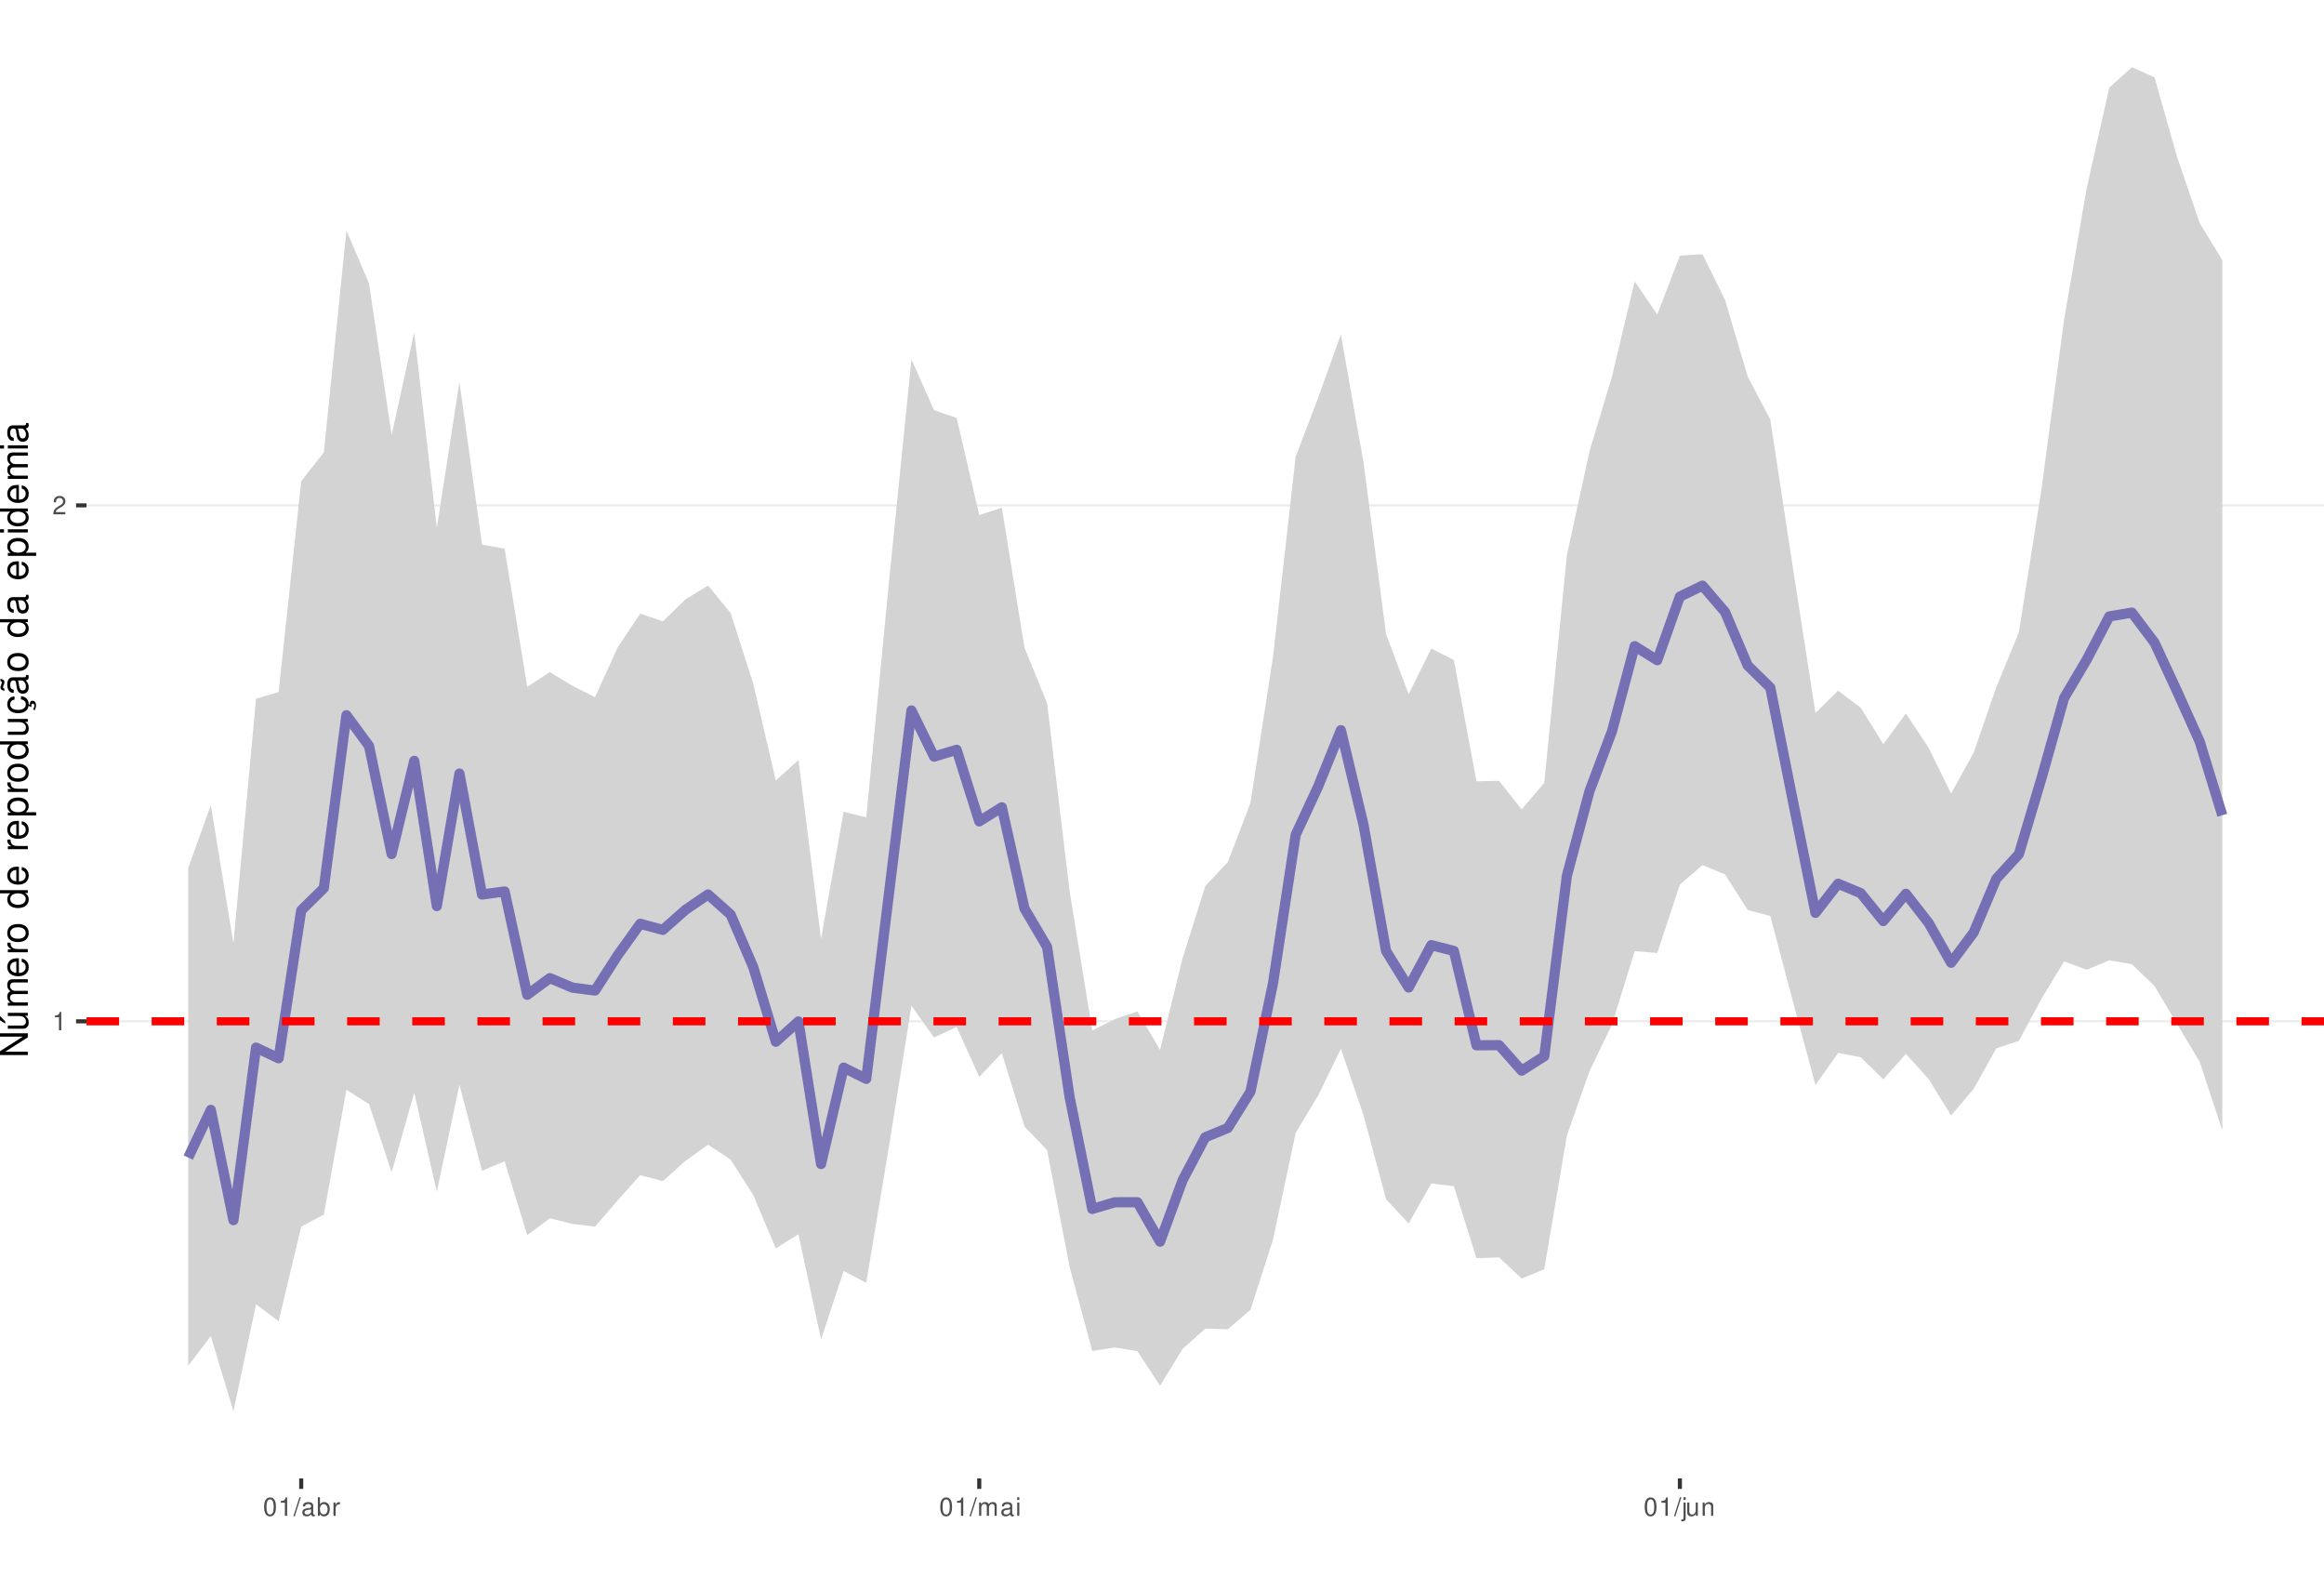
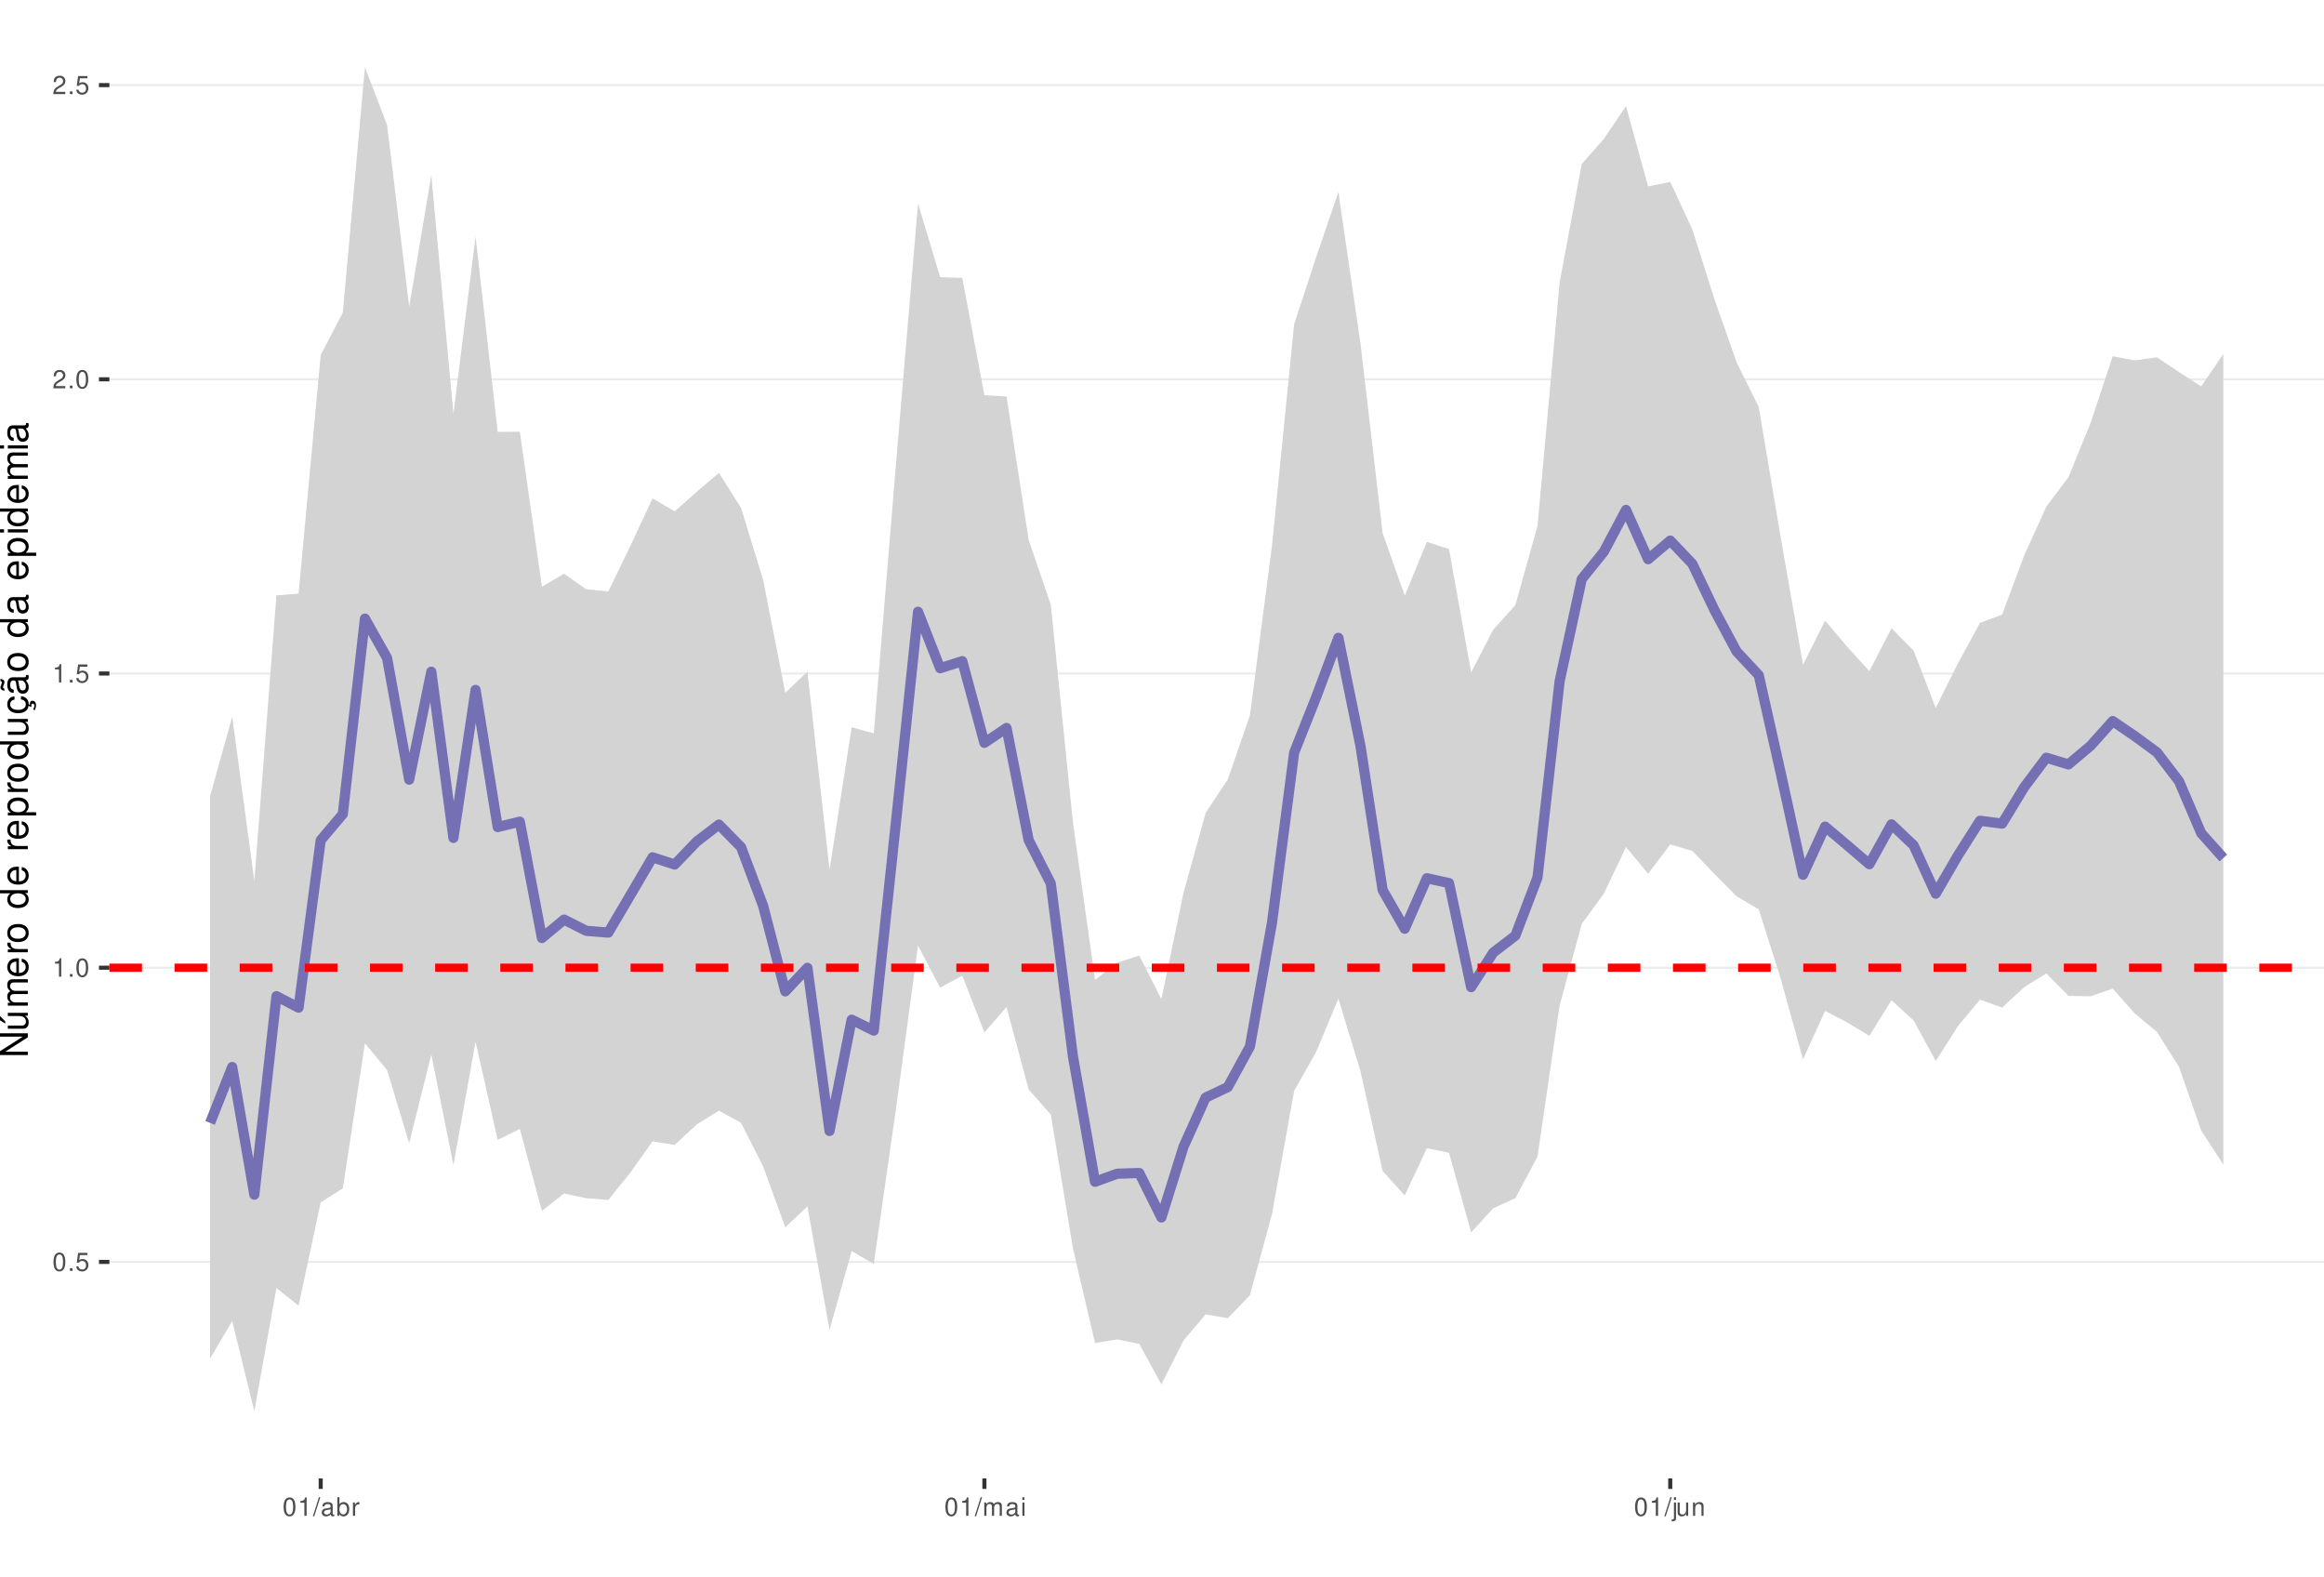
<svg xmlns="http://www.w3.org/2000/svg" xmlns:xlink="http://www.w3.org/1999/xlink" width="609pt" height="413pt" viewBox="0 0 609 413" version="1.1">
  <defs>
    <g>
      <symbol overflow="visible" id="glyph0-0">
        <path style="stroke:none;" d="" />
      </symbol>
      <symbol overflow="visible" id="glyph0-1">
+         <path style="stroke:none;" d="M 1.828 -4.812 C 1.391 -4.812 0.984 -4.609 0.75 -4.281 C 0.438 -3.859 0.281 -3.219 0.281 -2.328 C 0.281 -0.703 0.812 0.156 1.828 0.156 C 2.828 0.156 3.375 -0.703 3.375 -2.297 C 3.375 -3.219 3.234 -3.844 2.922 -4.281 C 2.672 -4.625 2.281 -4.812 1.828 -4.812 Z M 1.828 -4.297 C 2.469 -4.297 2.781 -3.641 2.781 -2.344 C 2.781 -0.969 2.469 -0.328 1.812 -0.328 C 1.203 -0.328 0.891 -1 0.891 -2.328 C 0.891 -3.641 1.203 -4.297 1.828 -4.297 Z M 1.828 -4.297 " />
+       </symbol>
+       <symbol overflow="visible" id="glyph0-2">
+         <path style="stroke:none;" d="M 1.266 -0.688 L 0.578 -0.688 L 0.578 0 L 1.266 0 Z M 1.266 -0.688 " />
+       </symbol>
+       <symbol overflow="visible" id="glyph0-3">
+         <path style="stroke:none;" d="M 3.172 -4.719 L 0.734 -4.719 L 0.375 -2.156 L 0.922 -2.156 C 1.188 -2.469 1.422 -2.594 1.797 -2.594 C 2.422 -2.594 2.812 -2.156 2.812 -1.453 C 2.812 -0.781 2.422 -0.359 1.781 -0.359 C 1.266 -0.359 0.953 -0.625 0.812 -1.156 L 0.234 -1.156 C 0.312 -0.766 0.375 -0.578 0.516 -0.406 C 0.781 -0.047 1.266 0.156 1.797 0.156 C 2.75 0.156 3.422 -0.547 3.422 -1.531 C 3.422 -2.469 2.797 -3.109 1.891 -3.109 C 1.562 -3.109 1.297 -3.016 1.016 -2.828 L 1.203 -4.141 L 3.172 -4.141 Z M 3.172 -4.719 " />
+       </symbol>
+       <symbol overflow="visible" id="glyph0-4">
        <path style="stroke:none;" d="M 1.719 -3.422 L 1.719 0 L 2.312 0 L 2.312 -4.812 L 1.922 -4.812 C 1.719 -4.078 1.578 -3.969 0.672 -3.859 L 0.672 -3.422 Z M 1.719 -3.422 " />
      </symbol>
-       <symbol overflow="visible" id="glyph0-2">
+       <symbol overflow="visible" id="glyph0-5">
        <path style="stroke:none;" d="M 3.375 -0.578 L 0.891 -0.578 C 0.938 -0.984 1.156 -1.234 1.734 -1.578 L 2.406 -1.953 C 3.062 -2.328 3.406 -2.812 3.406 -3.406 C 3.406 -3.812 3.234 -4.188 2.969 -4.438 C 2.688 -4.688 2.344 -4.812 1.891 -4.812 C 1.297 -4.812 0.844 -4.594 0.578 -4.188 C 0.422 -3.938 0.344 -3.641 0.328 -3.141 L 0.922 -3.141 C 0.938 -3.469 0.984 -3.672 1.062 -3.828 C 1.219 -4.125 1.516 -4.297 1.875 -4.297 C 2.406 -4.297 2.797 -3.906 2.797 -3.391 C 2.797 -3.016 2.578 -2.672 2.156 -2.438 L 1.547 -2.078 C 0.562 -1.516 0.281 -1.062 0.219 0 L 3.375 0 Z M 3.375 -0.578 " />
      </symbol>
-       <symbol overflow="visible" id="glyph0-3">
-         <path style="stroke:none;" d="M 1.828 -4.812 C 1.391 -4.812 0.984 -4.609 0.75 -4.281 C 0.438 -3.859 0.281 -3.219 0.281 -2.328 C 0.281 -0.703 0.812 0.156 1.828 0.156 C 2.828 0.156 3.375 -0.703 3.375 -2.297 C 3.375 -3.219 3.234 -3.844 2.922 -4.281 C 2.672 -4.625 2.281 -4.812 1.828 -4.812 Z M 1.828 -4.297 C 2.469 -4.297 2.781 -3.641 2.781 -2.344 C 2.781 -0.969 2.469 -0.328 1.812 -0.328 C 1.203 -0.328 0.891 -1 0.891 -2.328 C 0.891 -3.641 1.203 -4.297 1.828 -4.297 Z M 1.828 -4.297 " />
-       </symbol>
-       <symbol overflow="visible" id="glyph0-4">
+       <symbol overflow="visible" id="glyph0-6">
        <path style="stroke:none;" d="M 1.531 -4.859 L -0.047 0.141 L 0.312 0.141 L 1.891 -4.859 Z M 1.531 -4.859 " />
      </symbol>
-       <symbol overflow="visible" id="glyph0-5">
+       <symbol overflow="visible" id="glyph0-7">
        <path style="stroke:none;" d="M 3.562 -0.328 C 3.5 -0.312 3.469 -0.312 3.438 -0.312 C 3.25 -0.312 3.141 -0.406 3.141 -0.578 L 3.141 -2.641 C 3.141 -3.25 2.688 -3.594 1.828 -3.594 C 1.312 -3.594 0.906 -3.438 0.672 -3.188 C 0.516 -3 0.453 -2.797 0.438 -2.453 L 0.984 -2.453 C 1.031 -2.875 1.297 -3.078 1.812 -3.078 C 2.312 -3.078 2.594 -2.891 2.594 -2.562 L 2.594 -2.406 C 2.578 -2.172 2.469 -2.078 2.016 -2.031 C 1.219 -1.922 1.109 -1.891 0.891 -1.812 C 0.484 -1.641 0.281 -1.328 0.281 -0.875 C 0.281 -0.25 0.719 0.156 1.422 0.156 C 1.859 0.156 2.219 0 2.609 -0.359 C 2.656 0 2.828 0.156 3.188 0.156 C 3.297 0.156 3.375 0.141 3.562 0.094 Z M 2.594 -1.094 C 2.594 -0.906 2.531 -0.797 2.375 -0.641 C 2.141 -0.438 1.875 -0.328 1.547 -0.328 C 1.109 -0.328 0.859 -0.547 0.859 -0.891 C 0.859 -1.266 1.094 -1.438 1.703 -1.531 C 2.297 -1.609 2.406 -1.641 2.594 -1.719 Z M 2.594 -1.094 " />
      </symbol>
-       <symbol overflow="visible" id="glyph0-6">
+       <symbol overflow="visible" id="glyph0-8">
        <path style="stroke:none;" d="M 0.359 -4.859 L 0.359 0 L 0.859 0 L 0.859 -0.453 C 1.125 -0.047 1.484 0.156 1.969 0.156 C 2.875 0.156 3.484 -0.594 3.484 -1.75 C 3.484 -2.891 2.922 -3.594 1.984 -3.594 C 1.516 -3.594 1.172 -3.406 0.906 -3.016 L 0.906 -4.859 Z M 1.891 -3.062 C 2.5 -3.062 2.906 -2.531 2.906 -1.703 C 2.906 -0.906 2.484 -0.359 1.891 -0.359 C 1.297 -0.359 0.906 -0.906 0.906 -1.719 C 0.906 -2.531 1.297 -3.062 1.891 -3.062 Z M 1.891 -3.062 " />
      </symbol>
-       <symbol overflow="visible" id="glyph0-7">
+       <symbol overflow="visible" id="glyph0-9">
        <path style="stroke:none;" d="M 0.453 -3.484 L 0.453 0 L 1.016 0 L 1.016 -1.812 C 1.031 -2.656 1.375 -3.016 2.141 -3 L 2.141 -3.562 C 2.047 -3.578 1.984 -3.594 1.922 -3.594 C 1.562 -3.594 1.297 -3.375 0.969 -2.859 L 0.969 -3.484 Z M 0.453 -3.484 " />
      </symbol>
-       <symbol overflow="visible" id="glyph0-8">
+       <symbol overflow="visible" id="glyph0-10">
        <path style="stroke:none;" d="M 0.469 -3.484 L 0.469 0 L 1.031 0 L 1.031 -2.188 C 1.031 -2.703 1.391 -3.109 1.844 -3.109 C 2.25 -3.109 2.484 -2.844 2.484 -2.406 L 2.484 0 L 3.047 0 L 3.047 -2.188 C 3.047 -2.703 3.422 -3.109 3.875 -3.109 C 4.266 -3.109 4.516 -2.844 4.516 -2.406 L 4.516 0 L 5.078 0 L 5.078 -2.609 C 5.078 -3.234 4.719 -3.594 4.062 -3.594 C 3.594 -3.594 3.312 -3.453 2.984 -3.062 C 2.781 -3.422 2.5 -3.594 2.047 -3.594 C 1.578 -3.594 1.266 -3.422 0.984 -3 L 0.984 -3.484 Z M 0.469 -3.484 " />
      </symbol>
-       <symbol overflow="visible" id="glyph0-9">
+       <symbol overflow="visible" id="glyph0-11">
        <path style="stroke:none;" d="M 1 -3.484 L 0.453 -3.484 L 0.453 0 L 1 0 Z M 1 -4.859 L 0.438 -4.859 L 0.438 -4.156 L 1 -4.156 Z M 1 -4.859 " />
      </symbol>
-       <symbol overflow="visible" id="glyph0-10">
+       <symbol overflow="visible" id="glyph0-12">
        <path style="stroke:none;" d="M 0.469 -3.484 L 0.469 0.5 C 0.469 0.859 0.359 0.969 0.016 0.969 C -0.031 0.969 -0.047 0.969 -0.125 0.953 L -0.125 1.438 C -0.047 1.438 -0.016 1.453 0.062 1.453 C 0.688 1.453 1.016 1.203 1.016 0.719 L 1.016 -3.484 Z M 1.016 -4.859 L 0.469 -4.859 L 0.469 -4.156 L 1.016 -4.156 Z M 1.016 -4.859 " />
      </symbol>
-       <symbol overflow="visible" id="glyph0-11">
+       <symbol overflow="visible" id="glyph0-13">
        <path style="stroke:none;" d="M 3.203 0 L 3.203 -3.484 L 2.656 -3.484 L 2.656 -1.516 C 2.656 -0.797 2.281 -0.328 1.703 -0.328 C 1.266 -0.328 0.984 -0.594 0.984 -1.016 L 0.984 -3.484 L 0.438 -3.484 L 0.438 -0.797 C 0.438 -0.219 0.859 0.156 1.547 0.156 C 2.062 0.156 2.391 -0.031 2.703 -0.484 L 2.703 0 Z M 3.203 0 " />
      </symbol>
-       <symbol overflow="visible" id="glyph0-12">
+       <symbol overflow="visible" id="glyph0-14">
        <path style="stroke:none;" d="M 0.469 -3.484 L 0.469 0 L 1.031 0 L 1.031 -1.922 C 1.031 -2.641 1.391 -3.109 1.969 -3.109 C 2.406 -3.109 2.688 -2.828 2.688 -2.422 L 2.688 0 L 3.234 0 L 3.234 -2.641 C 3.234 -3.219 2.812 -3.594 2.141 -3.594 C 1.625 -3.594 1.281 -3.391 0.984 -2.906 L 0.984 -3.484 Z M 0.469 -3.484 " />
      </symbol>
      <symbol overflow="visible" id="glyph1-0">
        <path style="stroke:none;" d="" />
      </symbol>
      <symbol overflow="visible" id="glyph1-1">
        <path style="stroke:none;" d="M -7.297 -6.453 L -7.297 -5.578 L -1.328 -5.578 L -7.297 -1.766 L -7.297 -0.766 L 0 -0.766 L 0 -1.641 L -5.906 -1.641 L 0 -5.406 L 0 -6.453 Z M -7.297 -6.453 " />
      </symbol>
      <symbol overflow="visible" id="glyph1-2">
        <path style="stroke:none;" d="M 0 -4.812 L -5.234 -4.812 L -5.234 -3.984 L -2.266 -3.984 C -1.203 -3.984 -0.5 -3.438 -0.5 -2.562 C -0.5 -1.906 -0.906 -1.484 -1.531 -1.484 L -5.234 -1.484 L -5.234 -0.656 L -1.203 -0.656 C -0.328 -0.656 0.234 -1.297 0.234 -2.312 C 0.234 -3.094 -0.047 -3.578 -0.734 -4.062 L 0 -4.062 Z M -7.406 -2.953 L -5.922 -2 L -5.922 -2.594 L -7.406 -4.094 Z M -7.406 -2.953 " />
      </symbol>
      <symbol overflow="visible" id="glyph1-3">
        <path style="stroke:none;" d="M -5.234 -0.703 L 0 -0.703 L 0 -1.547 L -3.297 -1.547 C -4.047 -1.547 -4.656 -2.094 -4.656 -2.766 C -4.656 -3.391 -4.281 -3.734 -3.609 -3.734 L 0 -3.734 L 0 -4.578 L -3.297 -4.578 C -4.047 -4.578 -4.656 -5.125 -4.656 -5.812 C -4.656 -6.422 -4.266 -6.781 -3.609 -6.781 L 0 -6.781 L 0 -7.625 L -3.938 -7.625 C -4.875 -7.625 -5.391 -7.078 -5.391 -6.094 C -5.391 -5.406 -5.188 -4.984 -4.594 -4.484 C -5.156 -4.188 -5.391 -3.766 -5.391 -3.078 C -5.391 -2.375 -5.125 -1.906 -4.5 -1.469 L -5.234 -1.469 Z M -5.234 -0.703 " />
      </symbol>
      <symbol overflow="visible" id="glyph1-4">
        <path style="stroke:none;" d="M -2.344 -5.125 C -3.141 -5.125 -3.625 -5.062 -4.016 -4.922 C -4.875 -4.578 -5.391 -3.781 -5.391 -2.797 C -5.391 -1.344 -4.281 -0.406 -2.547 -0.406 C -0.812 -0.406 0.234 -1.297 0.234 -2.781 C 0.234 -3.984 -0.453 -4.812 -1.594 -5.016 L -1.594 -4.188 C -0.906 -3.953 -0.547 -3.484 -0.547 -2.812 C -0.547 -2.281 -0.781 -1.828 -1.219 -1.547 C -1.516 -1.344 -1.812 -1.281 -2.344 -1.266 Z M -3.016 -1.297 C -3.984 -1.359 -4.625 -1.953 -4.625 -2.797 C -4.625 -3.641 -3.953 -4.234 -3.016 -4.234 Z M -3.016 -1.297 " />
      </symbol>
      <symbol overflow="visible" id="glyph1-5">
        <path style="stroke:none;" d="M -5.234 -0.688 L 0 -0.688 L 0 -1.531 L -2.719 -1.531 C -3.984 -1.547 -4.547 -2.062 -4.516 -3.203 L -5.359 -3.203 C -5.375 -3.062 -5.391 -2.984 -5.391 -2.891 C -5.391 -2.344 -5.062 -1.938 -4.297 -1.453 L -5.234 -1.453 Z M -5.234 -0.688 " />
      </symbol>
      <symbol overflow="visible" id="glyph1-6">
        <path style="stroke:none;" d="M -5.391 -2.719 C -5.391 -1.234 -4.344 -0.359 -2.578 -0.359 C -0.812 -0.359 0.234 -1.234 0.234 -2.734 C 0.234 -4.203 -0.812 -5.094 -2.547 -5.094 C -4.359 -5.094 -5.391 -4.234 -5.391 -2.719 Z M -4.625 -2.734 C -4.625 -3.672 -3.844 -4.234 -2.547 -4.234 C -1.312 -4.234 -0.547 -3.656 -0.547 -2.734 C -0.547 -1.797 -1.312 -1.234 -2.578 -1.234 C -3.844 -1.234 -4.625 -1.797 -4.625 -2.734 Z M -4.625 -2.734 " />
      </symbol>
      <symbol overflow="visible" id="glyph1-7">
        <path style="stroke:none;" d="" />
      </symbol>
      <symbol overflow="visible" id="glyph1-8">
        <path style="stroke:none;" d="M -7.297 -4.953 L -7.297 -4.125 L -4.578 -4.125 C -5.109 -3.766 -5.391 -3.203 -5.391 -2.516 C -5.391 -1.156 -4.297 -0.266 -2.625 -0.266 C -0.859 -0.266 0.234 -1.125 0.234 -2.547 C 0.234 -3.266 -0.047 -3.766 -0.688 -4.203 L 0 -4.203 L 0 -4.953 Z M -4.609 -2.656 C -4.609 -3.547 -3.812 -4.125 -2.562 -4.125 C -1.344 -4.125 -0.547 -3.547 -0.547 -2.656 C -0.547 -1.734 -1.359 -1.125 -2.578 -1.125 C -3.797 -1.125 -4.609 -1.734 -4.609 -2.656 Z M -4.609 -2.656 " />
      </symbol>
      <symbol overflow="visible" id="glyph1-9">
        <path style="stroke:none;" d="M 2.188 -0.547 L 2.188 -1.375 L -0.547 -1.375 C -0.016 -1.812 0.234 -2.312 0.234 -2.984 C 0.234 -4.344 -0.859 -5.234 -2.531 -5.234 C -4.297 -5.234 -5.391 -4.375 -5.391 -2.984 C -5.391 -2.266 -5.062 -1.703 -4.453 -1.312 L -5.234 -1.312 L -5.234 -0.547 Z M -4.609 -2.844 C -4.609 -3.766 -3.797 -4.359 -2.547 -4.359 C -1.359 -4.359 -0.547 -3.75 -0.547 -2.844 C -0.547 -1.953 -1.344 -1.375 -2.578 -1.375 C -3.812 -1.375 -4.609 -1.953 -4.609 -2.844 Z M -4.609 -2.844 " />
      </symbol>
      <symbol overflow="visible" id="glyph1-10">
        <path style="stroke:none;" d="M 0 -4.812 L -5.234 -4.812 L -5.234 -3.984 L -2.266 -3.984 C -1.203 -3.984 -0.5 -3.438 -0.5 -2.562 C -0.5 -1.906 -0.906 -1.484 -1.531 -1.484 L -5.234 -1.484 L -5.234 -0.656 L -1.203 -0.656 C -0.328 -0.656 0.234 -1.297 0.234 -2.312 C 0.234 -3.094 -0.047 -3.578 -0.734 -4.062 L 0 -4.062 Z M 0 -4.812 " />
      </symbol>
      <symbol overflow="visible" id="glyph1-11">
        <path style="stroke:none;" d="M 0.234 -2.641 C 0.234 -3.875 -0.547 -4.703 -1.797 -4.766 L -1.797 -3.938 C -0.953 -3.797 -0.531 -3.359 -0.531 -2.656 C -0.531 -1.734 -1.281 -1.188 -2.516 -1.188 C -3.844 -1.188 -4.625 -1.719 -4.625 -2.625 C -4.625 -3.328 -4.203 -3.766 -3.484 -3.875 L -3.484 -4.703 C -3.984 -4.672 -4.312 -4.562 -4.609 -4.359 C -5.094 -4 -5.391 -3.375 -5.391 -2.641 C -5.391 -1.219 -4.266 -0.312 -2.531 -0.312 C -1.469 -0.312 -0.625 -0.672 -0.156 -1.312 C 0.047 -1.594 0.125 -1.812 0.203 -2.25 L 0.922 -1.938 L 0.984 -2.062 C 0.938 -2.188 0.906 -2.25 0.906 -2.375 C 0.906 -2.656 1.047 -2.828 1.281 -2.828 C 1.547 -2.828 1.734 -2.594 1.734 -2.297 C 1.734 -2.031 1.672 -1.844 1.438 -1.406 L 1.406 -1.312 L 1.812 -1.094 C 2.078 -1.75 2.141 -1.953 2.141 -2.344 C 2.141 -3.109 1.781 -3.578 1.203 -3.578 C 0.781 -3.578 0.547 -3.297 0.547 -2.797 C 0.547 -2.703 0.547 -2.641 0.562 -2.516 Z M 0.234 -2.641 " />
      </symbol>
      <symbol overflow="visible" id="glyph1-12">
        <path style="stroke:none;" d="M -0.484 -5.344 C -0.469 -5.266 -0.469 -5.219 -0.469 -5.172 C -0.469 -4.875 -0.625 -4.719 -0.875 -4.719 L -3.953 -4.719 C -4.891 -4.719 -5.391 -4.047 -5.391 -2.75 C -5.391 -1.984 -5.172 -1.375 -4.781 -1.016 C -4.516 -0.766 -4.203 -0.672 -3.688 -0.656 L -3.688 -1.484 C -4.328 -1.562 -4.625 -1.938 -4.625 -2.719 C -4.625 -3.484 -4.344 -3.891 -3.844 -3.891 L -3.625 -3.891 C -3.266 -3.875 -3.125 -3.703 -3.047 -3.016 C -2.891 -1.844 -2.844 -1.656 -2.719 -1.344 C -2.453 -0.734 -2 -0.422 -1.312 -0.422 C -0.375 -0.422 0.234 -1.078 0.234 -2.141 C 0.234 -2.797 0 -3.328 -0.547 -3.922 C 0 -3.984 0.234 -4.234 0.234 -4.781 C 0.234 -4.953 0.203 -5.062 0.141 -5.344 Z M -1.656 -3.891 C -1.375 -3.891 -1.203 -3.812 -0.969 -3.562 C -0.656 -3.219 -0.5 -2.812 -0.5 -2.312 C -0.5 -1.672 -0.812 -1.297 -1.344 -1.297 C -1.891 -1.297 -2.172 -1.656 -2.297 -2.547 C -2.422 -3.438 -2.453 -3.609 -2.594 -3.891 Z M -7.172 -3.75 C -6.922 -3.672 -6.812 -3.547 -6.812 -3.375 C -6.812 -3.25 -6.875 -2.984 -6.984 -2.734 C -7.156 -2.312 -7.172 -2.25 -7.172 -2.047 C -7.172 -1.594 -6.797 -1.297 -6.141 -1.188 L -6.141 -1.766 C -6.375 -1.812 -6.5 -1.938 -6.5 -2.094 C -6.5 -2.203 -6.469 -2.344 -6.375 -2.578 C -6.156 -3.156 -6.125 -3.234 -6.125 -3.438 C -6.125 -3.922 -6.484 -4.219 -7.172 -4.312 Z M -7.172 -3.75 " />
      </symbol>
      <symbol overflow="visible" id="glyph1-13">
        <path style="stroke:none;" d="M -0.484 -5.344 C -0.469 -5.266 -0.469 -5.219 -0.469 -5.172 C -0.469 -4.875 -0.625 -4.719 -0.875 -4.719 L -3.953 -4.719 C -4.891 -4.719 -5.391 -4.047 -5.391 -2.75 C -5.391 -1.984 -5.172 -1.375 -4.781 -1.016 C -4.516 -0.766 -4.203 -0.672 -3.688 -0.656 L -3.688 -1.484 C -4.328 -1.562 -4.625 -1.938 -4.625 -2.719 C -4.625 -3.484 -4.344 -3.891 -3.844 -3.891 L -3.625 -3.891 C -3.266 -3.875 -3.125 -3.703 -3.047 -3.016 C -2.891 -1.844 -2.844 -1.656 -2.719 -1.344 C -2.453 -0.734 -2 -0.422 -1.312 -0.422 C -0.375 -0.422 0.234 -1.078 0.234 -2.141 C 0.234 -2.797 0 -3.328 -0.547 -3.922 C 0 -3.984 0.234 -4.234 0.234 -4.781 C 0.234 -4.953 0.203 -5.062 0.141 -5.344 Z M -1.656 -3.891 C -1.375 -3.891 -1.203 -3.812 -0.969 -3.562 C -0.656 -3.219 -0.5 -2.812 -0.5 -2.312 C -0.5 -1.672 -0.812 -1.297 -1.344 -1.297 C -1.891 -1.297 -2.172 -1.656 -2.297 -2.547 C -2.422 -3.438 -2.453 -3.609 -2.594 -3.891 Z M -1.656 -3.891 " />
      </symbol>
      <symbol overflow="visible" id="glyph1-14">
        <path style="stroke:none;" d="M -5.234 -1.5 L -5.234 -0.672 L 0 -0.672 L 0 -1.5 Z M -7.297 -1.5 L -7.297 -0.656 L -6.234 -0.656 L -6.234 -1.5 Z M -7.297 -1.5 " />
      </symbol>
    </g>
    <clipPath id="clip1">
-       <path d="M 22.672 0 L 609 0 L 609 387.328 L 22.672 387.328 Z M 22.672 0 " />
+       <path d="M 28.672 0 L 609 0 L 609 387.328 L 28.672 387.328 Z M 28.672 0 " />
    </clipPath>
    <clipPath id="clip2">
-       <path d="M 22.672 267 L 609 267 L 609 268 L 22.672 268 Z M 22.672 267 " />
+       <path d="M 28.672 330 L 609 330 L 609 331 L 28.672 331 Z M 28.672 330 " />
    </clipPath>
    <clipPath id="clip3">
-       <path d="M 22.672 132 L 609 132 L 609 133 L 22.672 133 Z M 22.672 132 " />
+       <path d="M 28.672 253 L 609 253 L 609 254 L 28.672 254 Z M 28.672 253 " />
    </clipPath>
    <clipPath id="clip4">
-       <path d="M 22.672 266 L 609 266 L 609 269 L 22.672 269 Z M 22.672 266 " />
+       <path d="M 28.672 176 L 609 176 L 609 177 L 28.672 177 Z M 28.672 176 " />
+     </clipPath>
+     <clipPath id="clip5">
+       <path d="M 28.672 99 L 609 99 L 609 100 L 28.672 100 Z M 28.672 99 " />
+     </clipPath>
+     <clipPath id="clip6">
+       <path d="M 28.672 22 L 609 22 L 609 23 L 28.672 23 Z M 28.672 22 " />
+     </clipPath>
+     <clipPath id="clip7">
+       <path d="M 28.672 252 L 609 252 L 609 255 L 28.672 255 Z M 28.672 252 " />
    </clipPath>
  </defs>
  <g id="surface11">
    <rect x="0" y="0" width="609" height="413" style="fill:rgb(100%,100%,100%);fill-opacity:1;stroke:none;" />
    <rect x="0" y="0" width="609" height="413" style="fill:rgb(100%,100%,100%);fill-opacity:1;stroke:none;" />
    <path style="fill:none;stroke-width:1.067;stroke-linecap:round;stroke-linejoin:round;stroke:rgb(100%,100%,100%);stroke-opacity:1;stroke-miterlimit:10;" d="M 0 413 L 609 413 L 609 0 L 0 0 Z M 0 413 " />
    <g clip-path="url(#clip1)" clip-rule="nonzero">
-       <path style=" stroke:none;fill-rule:nonzero;fill:rgb(100%,100%,100%);fill-opacity:1;" d="M 22.672 387.328 L 609 387.328 L 609 0 L 22.672 0 Z M 22.672 387.328 " />
+       <path style=" stroke:none;fill-rule:nonzero;fill:rgb(100%,100%,100%);fill-opacity:1;" d="M 28.672 387.328 L 609 387.328 L 609 0 L 28.672 0 Z M 28.672 387.328 " />
    </g>
    <g clip-path="url(#clip2)" clip-rule="nonzero">
-       <path style="fill:none;stroke-width:0.533;stroke-linecap:butt;stroke-linejoin:round;stroke:rgb(92.157%,92.157%,92.157%);stroke-opacity:1;stroke-miterlimit:10;" d="M 22.672 267.566 L 609 267.566 " />
+       <path style="fill:none;stroke-width:0.533;stroke-linecap:butt;stroke-linejoin:round;stroke:rgb(92.157%,92.157%,92.157%);stroke-opacity:1;stroke-miterlimit:10;" d="M 28.672 330.598 L 609 330.598 " />
    </g>
    <g clip-path="url(#clip3)" clip-rule="nonzero">
-       <path style="fill:none;stroke-width:0.533;stroke-linecap:butt;stroke-linejoin:round;stroke:rgb(92.157%,92.157%,92.157%);stroke-opacity:1;stroke-miterlimit:10;" d="M 22.672 132.395 L 609 132.395 " />
-     </g>
-     <path style=" stroke:none;fill-rule:nonzero;fill:rgb(82.745%,82.745%,82.745%);fill-opacity:1;" d="M 49.324 227.379 L 55.246 210.934 L 61.168 247.125 L 67.09 183.062 L 73.012 181.297 L 78.934 126.055 L 84.859 118.508 L 90.781 60.402 L 96.703 74.27 L 102.625 113.973 L 108.547 87.098 L 114.469 138.336 L 120.395 100.066 L 126.316 142.684 L 132.238 143.727 L 138.16 179.953 L 144.082 176.078 L 150.004 179.668 L 155.93 182.652 L 161.852 169.625 L 167.773 160.75 L 173.695 162.789 L 179.617 157.035 L 185.539 153.387 L 191.461 160.625 L 197.387 179.109 L 203.309 204.488 L 209.23 199.105 L 215.152 245.984 L 221.074 212.668 L 226.996 214.133 L 232.922 152.754 L 238.844 94.191 L 244.766 107.465 L 250.688 109.492 L 256.609 134.941 L 262.531 133.008 L 268.457 169.668 L 274.379 184.172 L 280.301 233.555 L 286.223 269.977 L 292.145 266.996 L 298.066 264.969 L 303.992 275.051 L 309.914 250.945 L 315.836 232.156 L 321.758 225.82 L 327.68 210.355 L 333.602 172.02 L 339.527 119.645 L 345.449 104.121 L 351.371 87.605 L 357.293 121.094 L 363.215 166.141 L 369.137 181.871 L 375.062 169.922 L 380.984 172.914 L 386.906 204.676 L 392.828 204.566 L 398.75 212.062 L 404.672 205.09 L 410.598 145.461 L 416.52 118.258 L 422.441 98.551 L 428.363 73.707 L 434.285 82.387 L 440.207 66.973 L 446.133 66.59 L 452.055 78.594 L 457.977 98.637 L 463.898 109.93 L 469.82 148.73 L 475.742 186.812 L 481.664 180.93 L 487.59 185.391 L 493.512 194.969 L 499.434 186.918 L 505.355 195.852 L 511.277 207.895 L 517.199 197.176 L 523.125 180.035 L 529.047 165.664 L 534.969 128.109 L 540.891 83.727 L 546.812 49.305 L 552.734 22.961 L 558.66 17.605 L 564.582 20.246 L 570.504 41.137 L 576.426 58.453 L 582.348 68.129 L 582.348 296.176 L 576.426 278.176 L 570.504 268.277 L 564.582 258.328 L 558.66 252.613 L 552.734 251.586 L 546.812 254.055 L 540.891 251.871 L 534.969 261.664 L 529.047 272.688 L 523.125 274.648 L 517.199 285.266 L 511.277 292.238 L 505.355 282.613 L 499.434 276.109 L 493.512 282.777 L 487.59 276.984 L 481.664 275.848 L 475.742 284.266 L 469.82 262.309 L 463.898 239.98 L 457.977 238.395 L 452.055 229.094 L 446.133 226.633 L 440.207 231.766 L 434.285 249.664 L 428.363 249.18 L 422.441 268.34 L 416.52 280.652 L 410.598 297.496 L 404.672 332.539 L 398.75 334.957 L 392.828 329.418 L 386.906 329.625 L 380.984 310.754 L 375.062 310.055 L 369.137 320.527 L 363.215 314.188 L 357.293 292.105 L 351.371 274.75 L 345.449 286.953 L 339.527 296.816 L 333.602 324.723 L 327.68 343.156 L 321.758 348.242 L 315.836 348.078 L 309.914 353.359 L 303.992 363.031 L 298.066 353.992 L 292.145 353.008 L 286.223 353.949 L 280.301 331.977 L 274.379 301.289 L 268.457 295.121 L 262.531 275.902 L 256.609 282.129 L 250.688 269.051 L 244.766 271.789 L 238.844 263.48 L 232.922 300.555 L 226.996 336.066 L 221.074 332.988 L 215.152 350.898 L 209.23 323.344 L 203.309 327.059 L 197.387 313.09 L 191.461 303.785 L 185.539 299.891 L 179.617 304.141 L 173.695 309.441 L 167.773 307.863 L 161.852 314.492 L 155.93 321.355 L 150.004 320.648 L 144.082 319.168 L 138.16 323.594 L 132.238 304.227 L 126.316 306.719 L 120.395 284.191 L 114.469 312.227 L 108.547 286.309 L 102.625 307.109 L 96.703 289.266 L 90.781 285.496 L 84.859 318.203 L 78.934 321.336 L 73.012 346.148 L 67.09 341.707 L 61.168 369.723 L 55.246 350.039 L 49.324 357.824 Z M 49.324 227.379 " />
-     <path style="fill:none;stroke-width:2.667;stroke-linecap:butt;stroke-linejoin:round;stroke:rgb(45.882%,43.922%,70.196%);stroke-opacity:1;stroke-miterlimit:10;" d="M 49.324 303.262 L 55.246 290.766 L 61.168 319.664 L 67.09 274.453 L 73.012 277.25 L 78.934 238.508 L 84.859 232.676 L 90.781 187.367 L 96.703 195.43 L 102.625 223.746 L 108.547 199.332 L 114.469 237.379 L 120.395 202.66 L 126.316 234.352 L 132.238 233.547 L 138.16 260.613 L 144.082 256.254 L 150.004 258.742 L 155.93 259.508 L 161.852 250.277 L 167.773 242.012 L 173.695 243.617 L 179.617 238.375 L 185.539 234.328 L 191.461 239.605 L 197.387 253.352 L 203.309 272.918 L 209.23 267.594 L 215.152 304.957 L 221.074 279.703 L 226.996 282.641 L 232.922 234.348 L 238.844 186.125 L 244.766 198.215 L 250.688 196.43 L 256.609 215.195 L 262.531 211.488 L 268.457 238.012 L 274.379 248.059 L 280.301 287.492 L 286.223 316.73 L 292.145 314.969 L 298.066 314.965 L 303.992 325.301 L 309.914 309.152 L 315.836 297.938 L 321.758 295.504 L 327.68 286 L 333.602 257.527 L 339.527 218.719 L 345.449 205.973 L 351.371 191.293 L 357.293 216.02 L 363.215 249.141 L 369.137 258.711 L 375.062 247.609 L 380.984 249.125 L 386.906 273.844 L 392.828 273.809 L 398.75 280.488 L 404.672 276.719 L 410.598 229.445 L 416.52 207.285 L 422.441 191.512 L 428.363 169.281 L 434.285 172.965 L 440.207 156.297 L 446.133 153.426 L 452.055 160.336 L 457.977 174.34 L 463.898 180.137 L 469.82 209.828 L 475.742 239.152 L 481.664 231.52 L 487.59 233.988 L 493.512 241.297 L 499.434 234.152 L 505.355 241.738 L 511.277 252.223 L 517.199 244.281 L 523.125 230.227 L 529.047 223.773 L 534.969 203.891 L 540.891 182.852 L 546.812 172.848 L 552.734 161.496 L 558.66 160.488 L 564.582 168.348 L 570.504 181.125 L 576.426 194.277 L 582.348 213.582 " />
+       <path style="fill:none;stroke-width:0.533;stroke-linecap:butt;stroke-linejoin:round;stroke:rgb(92.157%,92.157%,92.157%);stroke-opacity:1;stroke-miterlimit:10;" d="M 28.672 253.523 L 609 253.523 " />
+     </g>
    <g clip-path="url(#clip4)" clip-rule="nonzero">
-       <path style="fill:none;stroke-width:2.134;stroke-linecap:butt;stroke-linejoin:round;stroke:rgb(100%,0%,0%);stroke-opacity:1;stroke-dasharray:8.536,8.536;stroke-miterlimit:10;" d="M 22.672 267.566 L 609 267.566 " />
-     </g>
-     <g style="fill:rgb(30.196%,30.196%,30.196%);fill-opacity:1;">
-       <use xlink:href="#glyph0-1" x="13.738" y="269.914" />
-     </g>
-     <g style="fill:rgb(30.196%,30.196%,30.196%);fill-opacity:1;">
-       <use xlink:href="#glyph0-2" x="13.738" y="134.742" />
-     </g>
-     <path style="fill:none;stroke-width:1.067;stroke-linecap:butt;stroke-linejoin:round;stroke:rgb(20%,20%,20%);stroke-opacity:1;stroke-miterlimit:10;" d="M 19.93 267.566 L 22.672 267.566 " />
-     <path style="fill:none;stroke-width:1.067;stroke-linecap:butt;stroke-linejoin:round;stroke:rgb(20%,20%,20%);stroke-opacity:1;stroke-miterlimit:10;" d="M 19.93 132.395 L 22.672 132.395 " />
-     <path style="fill:none;stroke-width:1.067;stroke-linecap:butt;stroke-linejoin:round;stroke:rgb(20%,20%,20%);stroke-opacity:1;stroke-miterlimit:10;" d="M 78.934 390.07 L 78.934 387.328 " />
-     <path style="fill:none;stroke-width:1.067;stroke-linecap:butt;stroke-linejoin:round;stroke:rgb(20%,20%,20%);stroke-opacity:1;stroke-miterlimit:10;" d="M 256.609 390.07 L 256.609 387.328 " />
-     <path style="fill:none;stroke-width:1.067;stroke-linecap:butt;stroke-linejoin:round;stroke:rgb(20%,20%,20%);stroke-opacity:1;stroke-miterlimit:10;" d="M 440.207 390.07 L 440.207 387.328 " />
-     <g style="fill:rgb(30.196%,30.196%,30.196%);fill-opacity:1;">
-       <use xlink:href="#glyph0-3" x="68.934" y="397.109" />
-       <use xlink:href="#glyph0-1" x="72.934" y="397.109" />
-       <use xlink:href="#glyph0-4" x="76.934" y="397.109" />
-       <use xlink:href="#glyph0-5" x="78.934" y="397.109" />
-       <use xlink:href="#glyph0-6" x="82.934" y="397.109" />
-       <use xlink:href="#glyph0-7" x="86.934" y="397.109" />
-     </g>
-     <g style="fill:rgb(30.196%,30.196%,30.196%);fill-opacity:1;">
-       <use xlink:href="#glyph0-3" x="246.109" y="397.109" />
-       <use xlink:href="#glyph0-1" x="250.109" y="397.109" />
-       <use xlink:href="#glyph0-4" x="254.109" y="397.109" />
-       <use xlink:href="#glyph0-8" x="256.109" y="397.109" />
-       <use xlink:href="#glyph0-5" x="262.109" y="397.109" />
-       <use xlink:href="#glyph0-9" x="266.109" y="397.109" />
-     </g>
-     <g style="fill:rgb(30.196%,30.196%,30.196%);fill-opacity:1;">
-       <use xlink:href="#glyph0-3" x="430.707" y="397.109" />
-       <use xlink:href="#glyph0-1" x="434.707" y="397.109" />
-       <use xlink:href="#glyph0-4" x="438.707" y="397.109" />
-       <use xlink:href="#glyph0-10" x="440.707" y="397.109" />
-       <use xlink:href="#glyph0-11" x="441.707" y="397.109" />
-       <use xlink:href="#glyph0-12" x="445.707" y="397.109" />
+       <path style="fill:none;stroke-width:0.533;stroke-linecap:butt;stroke-linejoin:round;stroke:rgb(92.157%,92.157%,92.157%);stroke-opacity:1;stroke-miterlimit:10;" d="M 28.672 176.449 L 609 176.449 " />
+     </g>
+     <g clip-path="url(#clip5)" clip-rule="nonzero">
+       <path style="fill:none;stroke-width:0.533;stroke-linecap:butt;stroke-linejoin:round;stroke:rgb(92.157%,92.157%,92.157%);stroke-opacity:1;stroke-miterlimit:10;" d="M 28.672 99.375 L 609 99.375 " />
+     </g>
+     <g clip-path="url(#clip6)" clip-rule="nonzero">
+       <path style="fill:none;stroke-width:0.533;stroke-linecap:butt;stroke-linejoin:round;stroke:rgb(92.157%,92.157%,92.157%);stroke-opacity:1;stroke-miterlimit:10;" d="M 28.672 22.301 L 609 22.301 " />
+     </g>
+     <path style=" stroke:none;fill-rule:nonzero;fill:rgb(82.745%,82.745%,82.745%);fill-opacity:1;" d="M 55.051 208.59 L 60.848 187.762 L 66.645 230.738 L 72.441 155.973 L 78.238 155.504 L 84.039 93.004 L 89.836 81.879 L 95.633 17.605 L 101.43 32.742 L 107.227 80.324 L 113.023 45.879 L 118.82 108.418 L 124.621 61.973 L 130.418 113.152 L 136.215 113.098 L 142.012 153.715 L 147.809 150.301 L 153.605 154.379 L 159.406 154.953 L 165.203 142.977 L 171 130.574 L 176.797 133.957 L 182.594 128.832 L 188.391 123.879 L 194.191 133.07 L 199.988 151.957 L 205.785 181.496 L 211.582 175.938 L 217.379 227.844 L 223.176 190.531 L 228.973 192.117 L 234.773 121.727 L 240.57 53.316 L 246.367 72.613 L 252.164 72.809 L 257.961 103.535 L 263.758 103.859 L 269.559 141.422 L 275.355 158.438 L 281.152 215.379 L 286.949 256.691 L 292.746 252.223 L 298.543 250.328 L 304.344 261.758 L 310.141 233.895 L 315.938 212.973 L 321.734 204.195 L 327.531 187.449 L 333.328 142.953 L 339.125 84.969 L 344.926 67.266 L 350.723 50.324 L 356.52 90.047 L 362.316 139.645 L 368.113 156.059 L 373.91 141.965 L 379.711 143.84 L 385.508 176.172 L 391.305 164.949 L 397.102 158.52 L 402.898 137.805 L 408.695 73.988 L 414.496 42.957 L 420.293 36.371 L 426.09 27.812 L 431.887 48.832 L 437.684 47.664 L 443.48 60.121 L 449.277 78.422 L 455.078 94.949 L 460.875 106.625 L 466.672 141.059 L 472.469 174.109 L 478.266 162.598 L 484.062 169.434 L 489.863 175.828 L 495.66 164.582 L 501.457 170.449 L 507.254 185.457 L 513.051 173.832 L 518.848 163.176 L 524.648 161.023 L 530.445 145.484 L 536.242 132.715 L 542.039 125.004 L 547.836 110.809 L 553.633 93.32 L 559.43 94.418 L 565.23 93.602 L 571.027 97.484 L 576.824 101.242 L 582.621 92.73 L 582.621 305.105 L 576.824 296.195 L 571.027 279.559 L 565.23 270.348 L 559.43 265.531 L 553.633 258.996 L 547.836 261.004 L 542.039 260.914 L 536.242 255.02 L 530.445 258.602 L 524.648 263.977 L 518.848 261.895 L 513.051 268.867 L 507.254 277.973 L 501.457 267.34 L 495.66 262.047 L 489.863 271.371 L 484.062 267.863 L 478.266 264.832 L 472.469 277.551 L 466.672 256.508 L 460.875 238.23 L 455.078 234.824 L 449.277 228.965 L 443.48 222.93 L 437.684 221.223 L 431.887 228.902 L 426.09 221.914 L 420.293 234.109 L 414.496 242.039 L 408.695 263.426 L 402.898 303.016 L 397.102 313.887 L 391.305 316.551 L 385.508 322.855 L 379.711 302.016 L 373.91 300.812 L 368.113 313.191 L 362.316 306.781 L 356.52 280.672 L 350.723 261.629 L 344.926 275.516 L 339.125 285.789 L 333.328 318.055 L 327.531 339.344 L 321.734 345.352 L 315.938 344.332 L 310.141 351.18 L 304.344 362.68 L 298.543 352.078 L 292.746 350.91 L 286.949 351.859 L 281.152 327.016 L 275.355 292 L 269.559 285.41 L 263.758 263.812 L 257.961 270.477 L 252.164 255.625 L 246.367 258.742 L 240.57 247.754 L 234.773 290.605 L 228.973 331.125 L 223.176 327.754 L 217.379 348.398 L 211.582 316.051 L 205.785 321.539 L 199.988 305.598 L 194.191 294.164 L 188.391 290.977 L 182.594 294.574 L 176.797 299.945 L 171 299.012 L 165.203 307.18 L 159.406 314.359 L 153.605 313.914 L 147.809 312.66 L 142.012 317.258 L 136.215 295.758 L 130.418 298.621 L 124.621 272.91 L 118.82 305.246 L 113.023 276.297 L 107.227 299.504 L 101.43 280.324 L 95.633 273.344 L 89.836 311.348 L 84.039 314.984 L 78.238 342.062 L 72.441 337.453 L 66.645 369.723 L 60.848 346.078 L 55.051 355.926 Z M 55.051 208.59 " />
+     <path style="fill:none;stroke-width:2.667;stroke-linecap:butt;stroke-linejoin:round;stroke:rgb(45.882%,43.922%,70.196%);stroke-opacity:1;stroke-miterlimit:10;" d="M 55.051 294.184 L 60.848 279.543 L 66.645 312.984 L 72.441 260.98 L 78.238 263.984 L 84.039 220.145 L 89.836 213.27 L 95.633 162.066 L 101.43 172.379 L 107.227 204.254 L 113.023 175.973 L 118.82 219.52 L 124.621 180.746 L 130.418 216.676 L 136.215 215.262 L 142.012 245.742 L 147.809 240.914 L 153.605 243.848 L 159.406 244.328 L 165.203 234.473 L 171 224.602 L 176.797 226.492 L 182.594 220.461 L 188.391 216.027 L 194.191 221.934 L 199.988 237.352 L 205.785 259.727 L 211.582 253.547 L 217.379 296.293 L 223.176 267.141 L 228.973 269.992 L 234.773 215.504 L 240.57 160.273 L 246.367 175.066 L 252.164 173.207 L 257.961 194.609 L 263.758 190.719 L 269.559 220.098 L 275.355 231.441 L 281.152 276.68 L 286.949 309.609 L 292.746 307.492 L 298.543 307.309 L 304.344 318.957 L 310.141 300.414 L 315.938 287.551 L 321.734 284.805 L 327.531 274.207 L 333.328 241.707 L 339.125 197.184 L 344.926 182.57 L 350.723 167.094 L 356.52 195.492 L 362.316 233.164 L 368.113 243.312 L 373.91 230.078 L 379.711 231.348 L 385.508 258.617 L 391.305 249.559 L 397.102 245.121 L 402.898 229.879 L 408.695 178.469 L 414.496 151.715 L 420.293 144.523 L 426.09 133.59 L 431.887 146.512 L 437.684 141.617 L 443.48 147.715 L 449.277 159.844 L 455.078 170.668 L 460.875 176.891 L 466.672 202.672 L 472.469 229.168 L 478.266 216.551 L 484.062 221.438 L 489.863 226.418 L 495.66 215.965 L 501.457 221.457 L 507.254 234.133 L 513.051 224.141 L 518.848 215.02 L 524.648 215.773 L 530.445 206.23 L 536.242 198.504 L 542.039 200.262 L 547.836 195.375 L 553.633 188.902 L 559.43 192.852 L 565.23 197.105 L 571.027 204.703 L 576.824 218.281 L 582.621 224.785 " />
+     <g clip-path="url(#clip7)" clip-rule="nonzero">
+       <path style="fill:none;stroke-width:2.134;stroke-linecap:butt;stroke-linejoin:round;stroke:rgb(100%,0%,0%);stroke-opacity:1;stroke-dasharray:8.536,8.536;stroke-miterlimit:10;" d="M 28.672 253.523 L 609 253.523 " />
+     </g>
+     <g style="fill:rgb(30.196%,30.196%,30.196%);fill-opacity:1;">
+       <use xlink:href="#glyph0-1" x="13.738" y="332.945" />
+       <use xlink:href="#glyph0-2" x="17.738" y="332.945" />
+       <use xlink:href="#glyph0-3" x="19.738" y="332.945" />
+     </g>
+     <g style="fill:rgb(30.196%,30.196%,30.196%);fill-opacity:1;">
+       <use xlink:href="#glyph0-4" x="13.738" y="255.871" />
+       <use xlink:href="#glyph0-2" x="17.738" y="255.871" />
+       <use xlink:href="#glyph0-1" x="19.738" y="255.871" />
+     </g>
+     <g style="fill:rgb(30.196%,30.196%,30.196%);fill-opacity:1;">
+       <use xlink:href="#glyph0-4" x="13.738" y="178.797" />
+       <use xlink:href="#glyph0-2" x="17.738" y="178.797" />
+       <use xlink:href="#glyph0-3" x="19.738" y="178.797" />
+     </g>
+     <g style="fill:rgb(30.196%,30.196%,30.196%);fill-opacity:1;">
+       <use xlink:href="#glyph0-5" x="13.738" y="101.723" />
+       <use xlink:href="#glyph0-2" x="17.738" y="101.723" />
+       <use xlink:href="#glyph0-1" x="19.738" y="101.723" />
+     </g>
+     <g style="fill:rgb(30.196%,30.196%,30.196%);fill-opacity:1;">
+       <use xlink:href="#glyph0-5" x="13.738" y="24.648" />
+       <use xlink:href="#glyph0-2" x="17.738" y="24.648" />
+       <use xlink:href="#glyph0-3" x="19.738" y="24.648" />
+     </g>
+     <path style="fill:none;stroke-width:1.067;stroke-linecap:butt;stroke-linejoin:round;stroke:rgb(20%,20%,20%);stroke-opacity:1;stroke-miterlimit:10;" d="M 25.93 330.598 L 28.672 330.598 " />
+     <path style="fill:none;stroke-width:1.067;stroke-linecap:butt;stroke-linejoin:round;stroke:rgb(20%,20%,20%);stroke-opacity:1;stroke-miterlimit:10;" d="M 25.93 253.523 L 28.672 253.523 " />
+     <path style="fill:none;stroke-width:1.067;stroke-linecap:butt;stroke-linejoin:round;stroke:rgb(20%,20%,20%);stroke-opacity:1;stroke-miterlimit:10;" d="M 25.93 176.449 L 28.672 176.449 " />
+     <path style="fill:none;stroke-width:1.067;stroke-linecap:butt;stroke-linejoin:round;stroke:rgb(20%,20%,20%);stroke-opacity:1;stroke-miterlimit:10;" d="M 25.93 99.375 L 28.672 99.375 " />
+     <path style="fill:none;stroke-width:1.067;stroke-linecap:butt;stroke-linejoin:round;stroke:rgb(20%,20%,20%);stroke-opacity:1;stroke-miterlimit:10;" d="M 25.93 22.301 L 28.672 22.301 " />
+     <path style="fill:none;stroke-width:1.067;stroke-linecap:butt;stroke-linejoin:round;stroke:rgb(20%,20%,20%);stroke-opacity:1;stroke-miterlimit:10;" d="M 84.039 390.07 L 84.039 387.328 " />
+     <path style="fill:none;stroke-width:1.067;stroke-linecap:butt;stroke-linejoin:round;stroke:rgb(20%,20%,20%);stroke-opacity:1;stroke-miterlimit:10;" d="M 257.961 390.07 L 257.961 387.328 " />
+     <path style="fill:none;stroke-width:1.067;stroke-linecap:butt;stroke-linejoin:round;stroke:rgb(20%,20%,20%);stroke-opacity:1;stroke-miterlimit:10;" d="M 437.684 390.07 L 437.684 387.328 " />
+     <g style="fill:rgb(30.196%,30.196%,30.196%);fill-opacity:1;">
+       <use xlink:href="#glyph0-1" x="74.039" y="397.109" />
+       <use xlink:href="#glyph0-4" x="78.039" y="397.109" />
+       <use xlink:href="#glyph0-6" x="82.039" y="397.109" />
+       <use xlink:href="#glyph0-7" x="84.039" y="397.109" />
+       <use xlink:href="#glyph0-8" x="88.039" y="397.109" />
+       <use xlink:href="#glyph0-9" x="92.039" y="397.109" />
+     </g>
+     <g style="fill:rgb(30.196%,30.196%,30.196%);fill-opacity:1;">
+       <use xlink:href="#glyph0-1" x="247.461" y="397.109" />
+       <use xlink:href="#glyph0-4" x="251.461" y="397.109" />
+       <use xlink:href="#glyph0-6" x="255.461" y="397.109" />
+       <use xlink:href="#glyph0-10" x="257.461" y="397.109" />
+       <use xlink:href="#glyph0-7" x="263.461" y="397.109" />
+       <use xlink:href="#glyph0-11" x="267.461" y="397.109" />
+     </g>
+     <g style="fill:rgb(30.196%,30.196%,30.196%);fill-opacity:1;">
+       <use xlink:href="#glyph0-1" x="428.184" y="397.109" />
+       <use xlink:href="#glyph0-4" x="432.184" y="397.109" />
+       <use xlink:href="#glyph0-6" x="436.184" y="397.109" />
+       <use xlink:href="#glyph0-12" x="438.184" y="397.109" />
+       <use xlink:href="#glyph0-13" x="439.184" y="397.109" />
+       <use xlink:href="#glyph0-14" x="443.184" y="397.109" />
    </g>
    <g style="fill:rgb(0%,0%,0%);fill-opacity:1;">
      <use xlink:href="#glyph1-1" x="7.29" y="277.164" />
      <use xlink:href="#glyph1-2" x="7.29" y="270.164" />
      <use xlink:href="#glyph1-3" x="7.29" y="264.164" />
      <use xlink:href="#glyph1-4" x="7.29" y="256.164" />
      <use xlink:href="#glyph1-5" x="7.29" y="250.164" />
      <use xlink:href="#glyph1-6" x="7.29" y="247.164" />
      <use xlink:href="#glyph1-7" x="7.29" y="241.164" />
      <use xlink:href="#glyph1-8" x="7.29" y="238.164" />
      <use xlink:href="#glyph1-4" x="7.29" y="232.164" />
      <use xlink:href="#glyph1-7" x="7.29" y="226.164" />
      <use xlink:href="#glyph1-5" x="7.29" y="223.164" />
      <use xlink:href="#glyph1-4" x="7.29" y="220.164" />
      <use xlink:href="#glyph1-9" x="7.29" y="214.164" />
      <use xlink:href="#glyph1-5" x="7.29" y="208.164" />
      <use xlink:href="#glyph1-6" x="7.29" y="205.164" />
      <use xlink:href="#glyph1-8" x="7.29" y="199.164" />
      <use xlink:href="#glyph1-10" x="7.29" y="193.164" />
      <use xlink:href="#glyph1-11" x="7.29" y="187.164" />
      <use xlink:href="#glyph1-12" x="7.29" y="182.164" />
      <use xlink:href="#glyph1-6" x="7.29" y="176.164" />
      <use xlink:href="#glyph1-7" x="7.29" y="170.164" />
      <use xlink:href="#glyph1-8" x="7.29" y="167.164" />
      <use xlink:href="#glyph1-13" x="7.29" y="161.164" />
      <use xlink:href="#glyph1-7" x="7.29" y="155.164" />
      <use xlink:href="#glyph1-4" x="7.29" y="152.164" />
      <use xlink:href="#glyph1-9" x="7.29" y="146.164" />
      <use xlink:href="#glyph1-14" x="7.29" y="140.164" />
      <use xlink:href="#glyph1-8" x="7.29" y="138.164" />
      <use xlink:href="#glyph1-4" x="7.29" y="132.164" />
      <use xlink:href="#glyph1-3" x="7.29" y="126.164" />
      <use xlink:href="#glyph1-14" x="7.29" y="118.164" />
      <use xlink:href="#glyph1-13" x="7.29" y="116.164" />
    </g>
  </g>
</svg>
